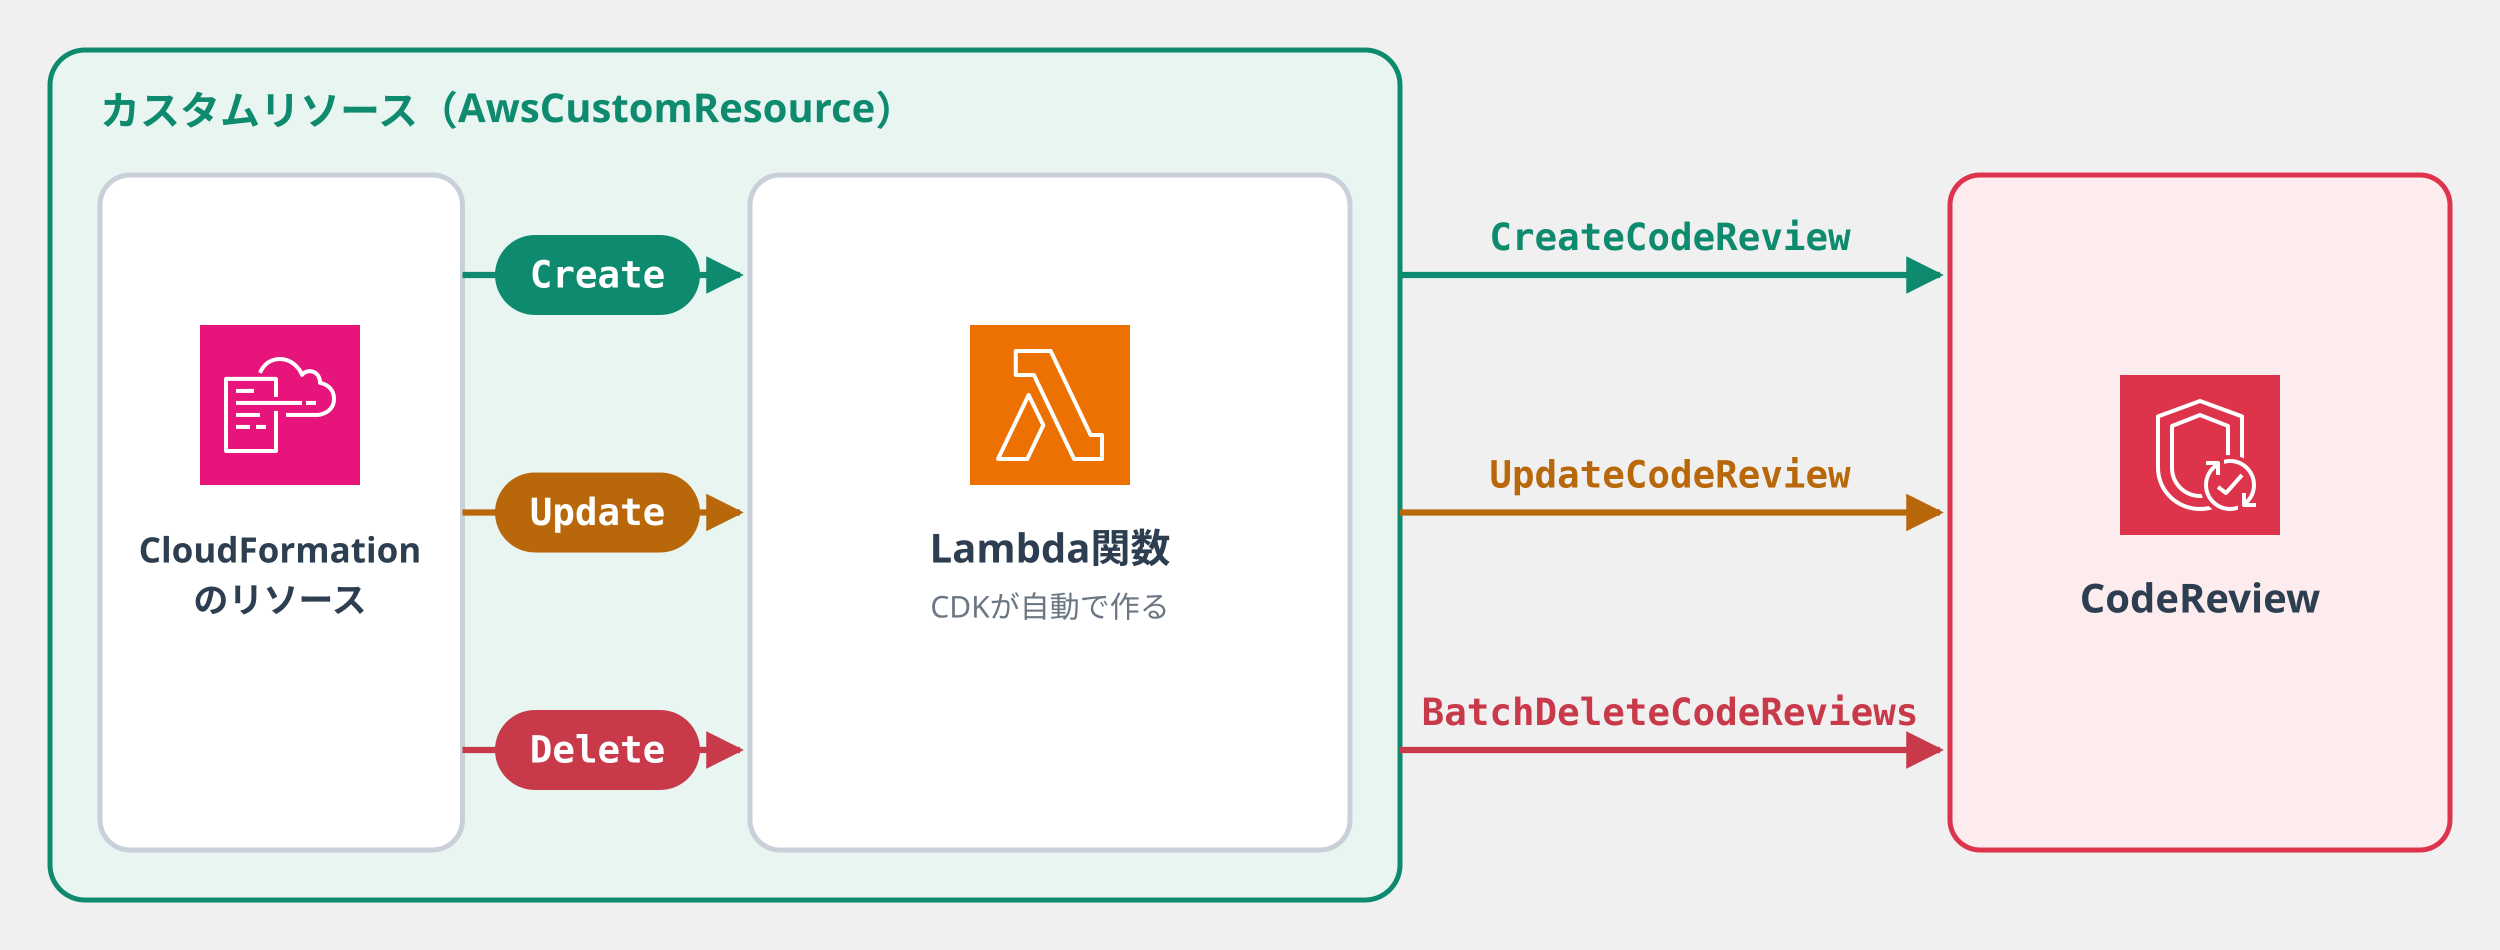
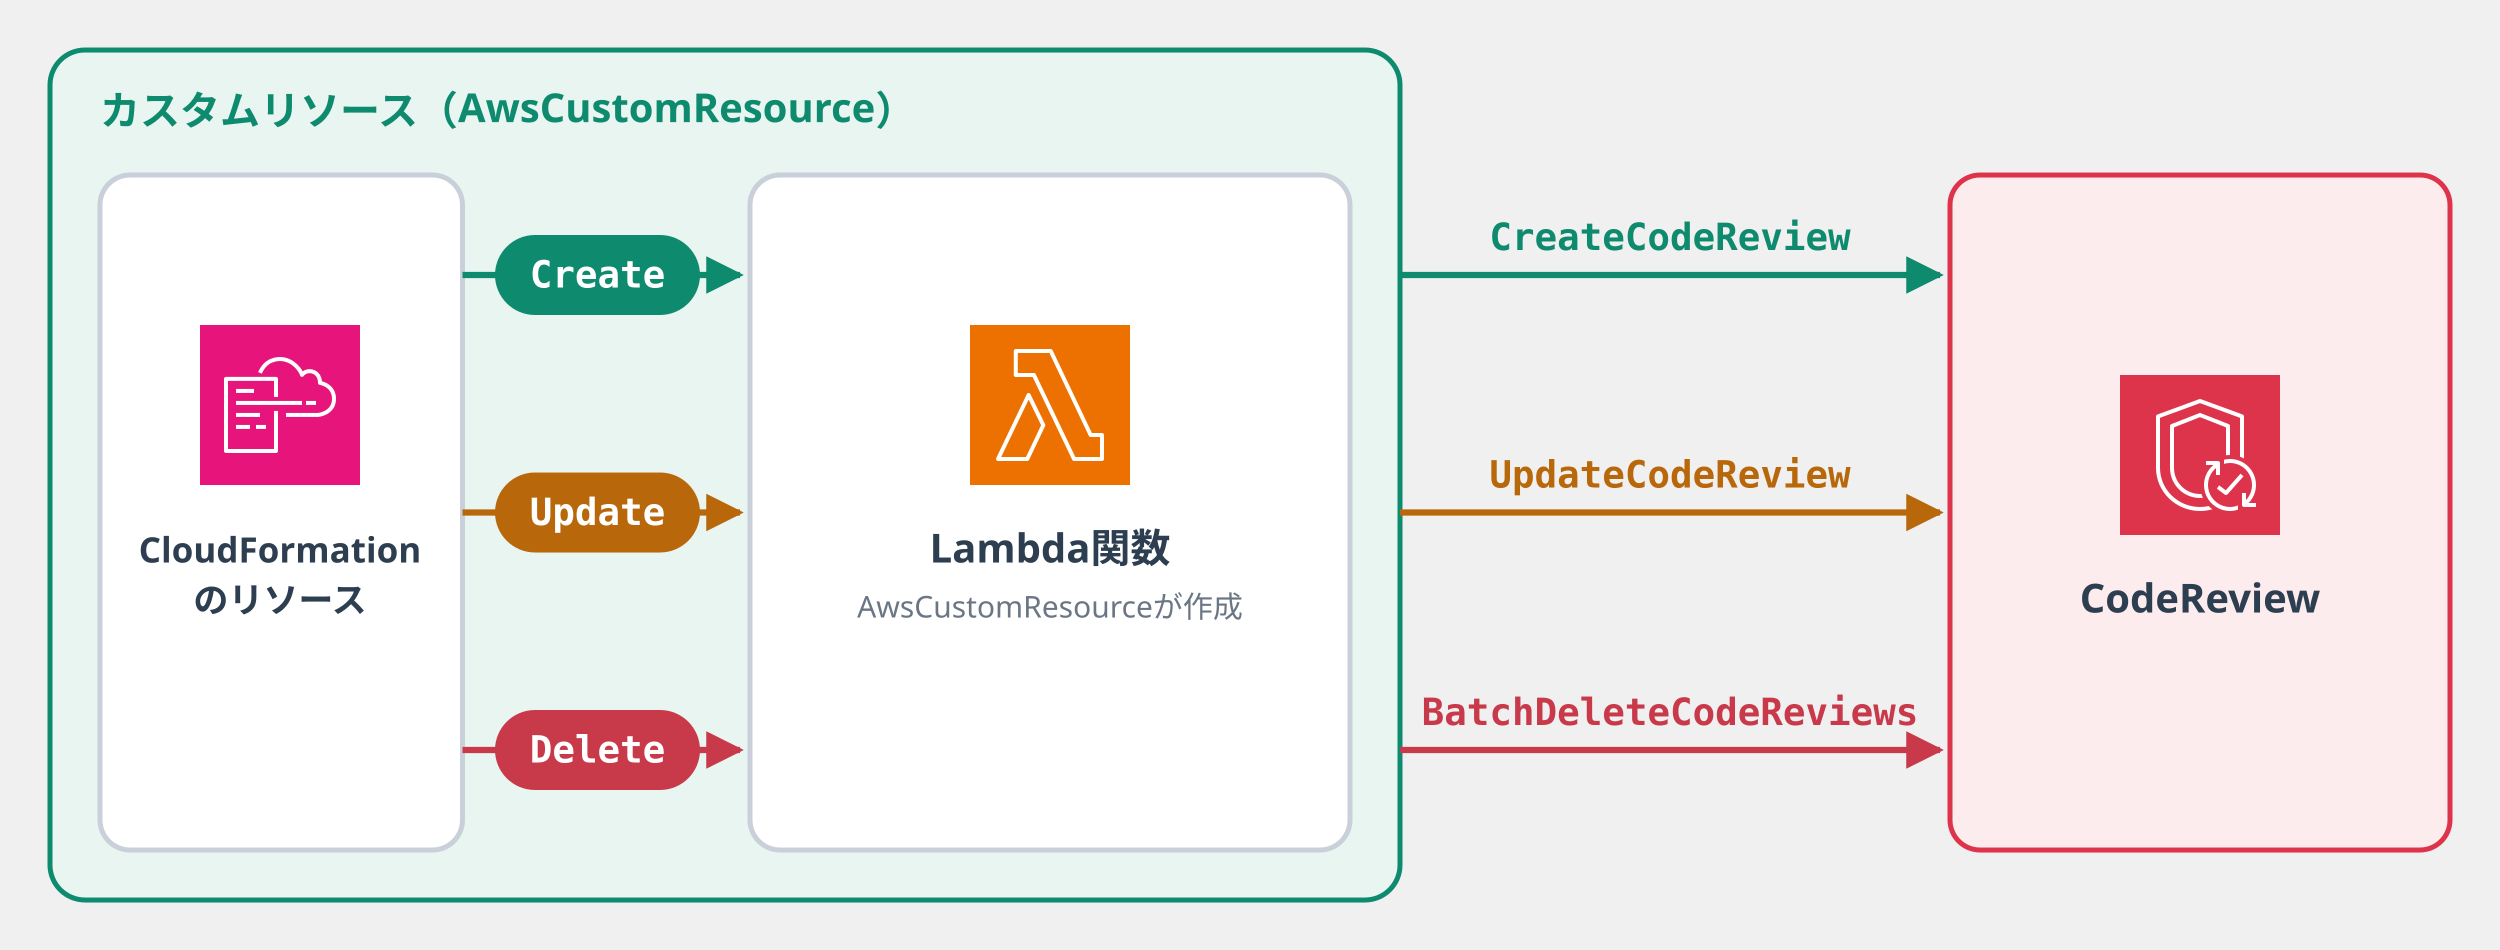
<svg xmlns="http://www.w3.org/2000/svg" viewBox="0 0 1000 380" width="100%" font-family="'Noto Sans JP', 'Hiragino Sans', sans-serif">
  <defs>
    <marker id="mCreate" viewBox="0 0 10 10" refX="9" refY="5" markerWidth="6" markerHeight="6" orient="auto">
      <path d="M0,0 L10,5 L0,10 z" fill="#0E8A6E" />
    </marker>
    <marker id="mUpdate" viewBox="0 0 10 10" refX="9" refY="5" markerWidth="6" markerHeight="6" orient="auto">
      <path d="M0,0 L10,5 L0,10 z" fill="#B8680A" />
    </marker>
    <marker id="mDelete" viewBox="0 0 10 10" refX="9" refY="5" markerWidth="6" markerHeight="6" orient="auto">
      <path d="M0,0 L10,5 L0,10 z" fill="#C8394A" />
    </marker>
    <marker id="mInk" viewBox="0 0 10 10" refX="9" refY="5" markerWidth="6" markerHeight="6" orient="auto">
      <path d="M0,0 L10,5 L0,10 z" fill="#2c3e50" />
    </marker>
  </defs>
  <rect x="20" y="20" width="540" height="340" rx="14" fill="#e9f5f1" stroke="#0E8A6E" stroke-width="2" />
  <text x="40" y="50" font-size="16" font-weight="700" fill="#0E8A6E">カスタムリソース（AwsCustomResource）</text>
  <rect x="40" y="70" width="145" height="270" rx="12" fill="#ffffff" stroke="#c9d0d9" stroke-width="2" />
  <svg x="80" y="130" width="64" height="64" viewBox="0 0 80 80">
    <g id="cf-Icon-Architecture/64/Arch_AWS-CloudFormation_64" stroke="none" stroke-width="1" fill="none" fill-rule="evenodd">
      <g id="cf-Icon-Architecture-BG/64/Management-Governance" fill="#E7157B">
        <rect id="cf-Rectangle" x="0" y="0" width="80" height="80" />
      </g>
      <path d="M53,39.963 L58,39.963 L58,37.96 L53,37.96 L53,39.963 Z M28,51.982 L33,51.982 L33,49.979 L28,49.979 L28,51.982 Z M18,51.982 L25,51.982 L25,49.979 L18,49.979 L18,51.982 Z M18,45.972 L30,45.972 L30,43.969 L18,43.969 L18,45.972 Z M18,33.954 L27,33.954 L27,31.951 L18,31.951 L18,33.954 Z M18,39.963 L51,39.963 L51,37.96 L18,37.96 L18,39.963 Z M37,61.997 L14,61.997 L14,27.945 L37,27.945 L37,35.957 L39,35.957 L39,26.943 C39,26.39 38.552,25.942 38,25.942 L13,25.942 C12.447,25.942 12,26.39 12,26.943 L12,62.998 C12,63.551 12.447,64 13,64 L38,64 C38.552,64 39,63.551 39,62.998 L39,42.968 L37,42.968 L37,61.997 Z M68,36.959 C68,43.431 62.173,45.682 59.092,45.968 L43,45.972 L43,43.969 L59,43.969 C59.195,43.946 66,43.212 66,36.959 C66,31.264 60.863,30.108 59.834,29.934 C59.321,29.847 58.96,29.382 59.004,28.863 C59.005,28.844 59.007,28.826 59.009,28.808 C58.954,25.59 56.981,24.585 56.126,24.3 C54.53,23.769 52.751,24.277 51.81,25.539 C51.591,25.836 51.229,25.987 50.861,25.931 C50.497,25.876 50.192,25.625 50.068,25.277 C49.447,23.536 48.546,22.408 47.293,21.153 C44.159,18.039 39.905,17.178 35.925,18.853 C33.837,19.733 32.012,21.728 30.922,24.327 L29.078,23.55 C30.37,20.474 32.584,18.089 35.15,17.007 C39.905,15.005 44.971,16.026 48.704,19.734 C49.774,20.807 50.66,21.851 51.35,23.204 C52.843,22.098 54.857,21.767 56.757,22.399 C59.189,23.209 60.727,25.321 60.975,28.129 C64.381,28.988 68,31.712 68,36.959 L68,36.959 Z" id="cf-AWS-CloudFormation_Icon_64_Squid" fill="#FFFFFF" />
    </g>
  </svg>
  <text x="112" y="225" text-anchor="middle" font-size="14" font-weight="700" fill="#2c3e50">CloudFormation</text>
  <text x="112" y="245" text-anchor="middle" font-size="14" font-weight="700" fill="#2c3e50">のリソース</text>
  <rect x="300" y="70" width="240" height="270" rx="12" fill="#ffffff" stroke="#c9d0d9" stroke-width="2" />
  <svg x="388" y="130" width="64" height="64" viewBox="0 0 80 80">
    <g id="la-Icon-Architecture/64/Arch_AWS-Lambda_64" stroke="none" stroke-width="1" fill="none" fill-rule="evenodd">
      <g id="la-Icon-Architecture-BG/64/Compute" fill="#ED7100">
        <rect id="la-Rectangle" x="0" y="0" width="80" height="80" />
      </g>
      <path d="M28.008,66 L15.591,66 L29.324,37.296 L35.546,50.106 L28.008,66 Z M30.22,34.553 C30.051,34.208 29.7,33.989 29.318,33.989 L29.315,33.989 C28.929,33.99 28.578,34.211 28.412,34.558 L13.098,66.569 C12.95,66.879 12.971,67.243 13.155,67.534 C13.337,67.824 13.658,68 14.002,68 L28.642,68 C29.03,68 29.382,67.777 29.548,67.428 L37.564,50.528 C37.693,50.254 37.692,49.937 37.559,49.665 L30.22,34.553 Z M64.995,66 L52.659,66 L32.867,24.57 C32.701,24.222 32.349,24 31.962,24 L23.89,24 L23.899,14 L39.72,14 L59.42,55.429 C59.586,55.777 59.939,56 60.326,56 L64.995,56 L64.995,66 Z M65.998,54 L60.96,54 L41.259,12.571 C41.094,12.223 40.741,12 40.353,12 L22.898,12 C22.345,12 21.896,12.447 21.895,12.999 L21.884,24.999 C21.884,25.265 21.989,25.519 22.178,25.707 C22.365,25.895 22.62,26 22.887,26 L31.329,26 L51.122,67.43 C51.289,67.778 51.639,68 52.026,68 L65.998,68 C66.552,68 67,67.552 67,67 L67,55 C67,54.448 66.552,54 65.998,54 L65.998,54 Z" id="la-AWS-Lambda_Icon_64_Squid" fill="#FFFFFF" />
    </g>
  </svg>
  <text x="420" y="225" text-anchor="middle" font-size="16" font-weight="700" fill="#2c3e50">Lambda関数</text>
-   <text x="420" y="247" text-anchor="middle" font-size="12" fill="#6b7684">CDKが自動で作る</text>
+   <text x="420" y="247" text-anchor="middle" font-size="12" fill="#6b7684">AwsCustomResourceが作成</text>
  <rect x="780" y="70" width="200" height="270" rx="12" fill="#fdecee" stroke="#DD344C" stroke-width="2" />
  <svg x="848" y="150" width="64" height="64" viewBox="0 0 80 80">
    <g clip-path="url(#sa-clip0_184_173)">
      <rect width="80" height="80" fill="#DD344C" />
      <path d="M46.201 67.122C44.233 67.69 42.153 68 40 68C27.869 68 18 58.323 18 46.429V20.714C18 20.295 18.262 19.92 18.655 19.776L39.655 12.062C39.878 11.979 40.122 11.979 40.345 12.062L61.345 19.776C61.738 19.92 62 20.295 62 20.714V41.743C61.361 41.404 60.69 41.12 60 40.875V21.412L40 14.065L20 21.412V46.429C20 57.22 28.972 66 40 66C41.487 66 42.933 65.828 44.329 65.525C44.905 66.11 45.536 66.638 46.201 67.122ZM53.747 59.665L61.747 50.665L60.253 49.336L52.864 57.648L49.6 55.2L48.4 56.8L52.4 59.8C52.579 59.935 52.79 60 53 60C53.276 60 53.551 59.886 53.747 59.665ZM68 55C68 47.831 62.168 42 55 42C53.966 42 52.965 42.134 52 42.363V44.426C52.955 44.155 53.959 44 55 44C61.065 44 66 48.935 66 55C66 57.913 64.857 60.56 63 62.528V59H61V65C61 65.552 61.447 66 62 66H68V64H64.327C66.589 61.663 68 58.502 68 55ZM59 65.236C57.217 65.936 55.217 66.202 53.117 65.836C48.459 65.026 44.738 61.211 44.103 56.526C43.56 52.513 45.202 48.85 48 46.536V50H50V44C50 43.448 49.553 43 49 43H43V45H46.712C43.45 47.707 41.525 51.972 42.102 56.646C42.743 61.841 46.576 66.215 51.636 67.556C54.274 68.255 56.734 68.088 59 67.339L59 65.236ZM40.679 59.466C40.453 59.477 40.229 59.5 40 59.5C32.832 59.5 27 53.669 27 46.5V26.182L40 21.074L53 26.182V40.149C53.656 40.061 54.32 40 55 40V25.5C55 25.089 54.748 24.72 54.365 24.569L40.365 19.069C40.131 18.977 39.869 18.977 39.635 19.069L25.635 24.569C25.252 24.72 25 25.089 25 25.5V46.5C25 54.771 31.729 61.5 40 61.5C40.495 61.5 40.984 61.473 41.467 61.426C41.164 60.792 40.891 60.144 40.679 59.466Z" fill="white" />
    </g>
    <defs>
      <clipPath id="sa-clip0_184_173">
        <rect width="80" height="80" fill="white" />
      </clipPath>
    </defs>
  </svg>
  <text x="880" y="245" text-anchor="middle" font-size="16" font-weight="700" fill="#2c3e50">CodeReview</text>
  <line x1="185" y1="110" x2="296" y2="110" stroke="#0E8A6E" stroke-width="2.5" marker-end="url(#mCreate)" />
  <rect x="198" y="94" width="82" height="32" rx="16" fill="#0E8A6E" />
  <text x="239" y="115" text-anchor="middle" font-size="15" font-weight="700" fill="#ffffff" font-family="'Fira Code', monospace">Create</text>
  <line x1="185" y1="205" x2="296" y2="205" stroke="#B8680A" stroke-width="2.5" marker-end="url(#mUpdate)" />
  <rect x="198" y="189" width="82" height="32" rx="16" fill="#B8680A" />
  <text x="239" y="210" text-anchor="middle" font-size="15" font-weight="700" fill="#ffffff" font-family="'Fira Code', monospace">Update</text>
  <line x1="185" y1="300" x2="296" y2="300" stroke="#C8394A" stroke-width="2.5" marker-end="url(#mDelete)" />
  <rect x="198" y="284" width="82" height="32" rx="16" fill="#C8394A" />
  <text x="239" y="305" text-anchor="middle" font-size="15" font-weight="700" fill="#ffffff" font-family="'Fira Code', monospace">Delete</text>
  <line x1="560" y1="110" x2="776" y2="110" stroke="#0E8A6E" stroke-width="2.5" marker-end="url(#mCreate)" />
  <text x="668" y="100" text-anchor="middle" font-size="15" font-weight="700" fill="#0E8A6E" font-family="'Fira Code', monospace">CreateCodeReview</text>
  <line x1="560" y1="205" x2="776" y2="205" stroke="#B8680A" stroke-width="2.5" marker-end="url(#mUpdate)" />
  <text x="668" y="195" text-anchor="middle" font-size="15" font-weight="700" fill="#B8680A" font-family="'Fira Code', monospace">UpdateCodeReview</text>
  <line x1="560" y1="300" x2="776" y2="300" stroke="#C8394A" stroke-width="2.5" marker-end="url(#mDelete)" />
  <text x="668" y="290" text-anchor="middle" font-size="15" font-weight="700" fill="#C8394A" font-family="'Fira Code', monospace">BatchDeleteCodeReviews</text>
</svg>
